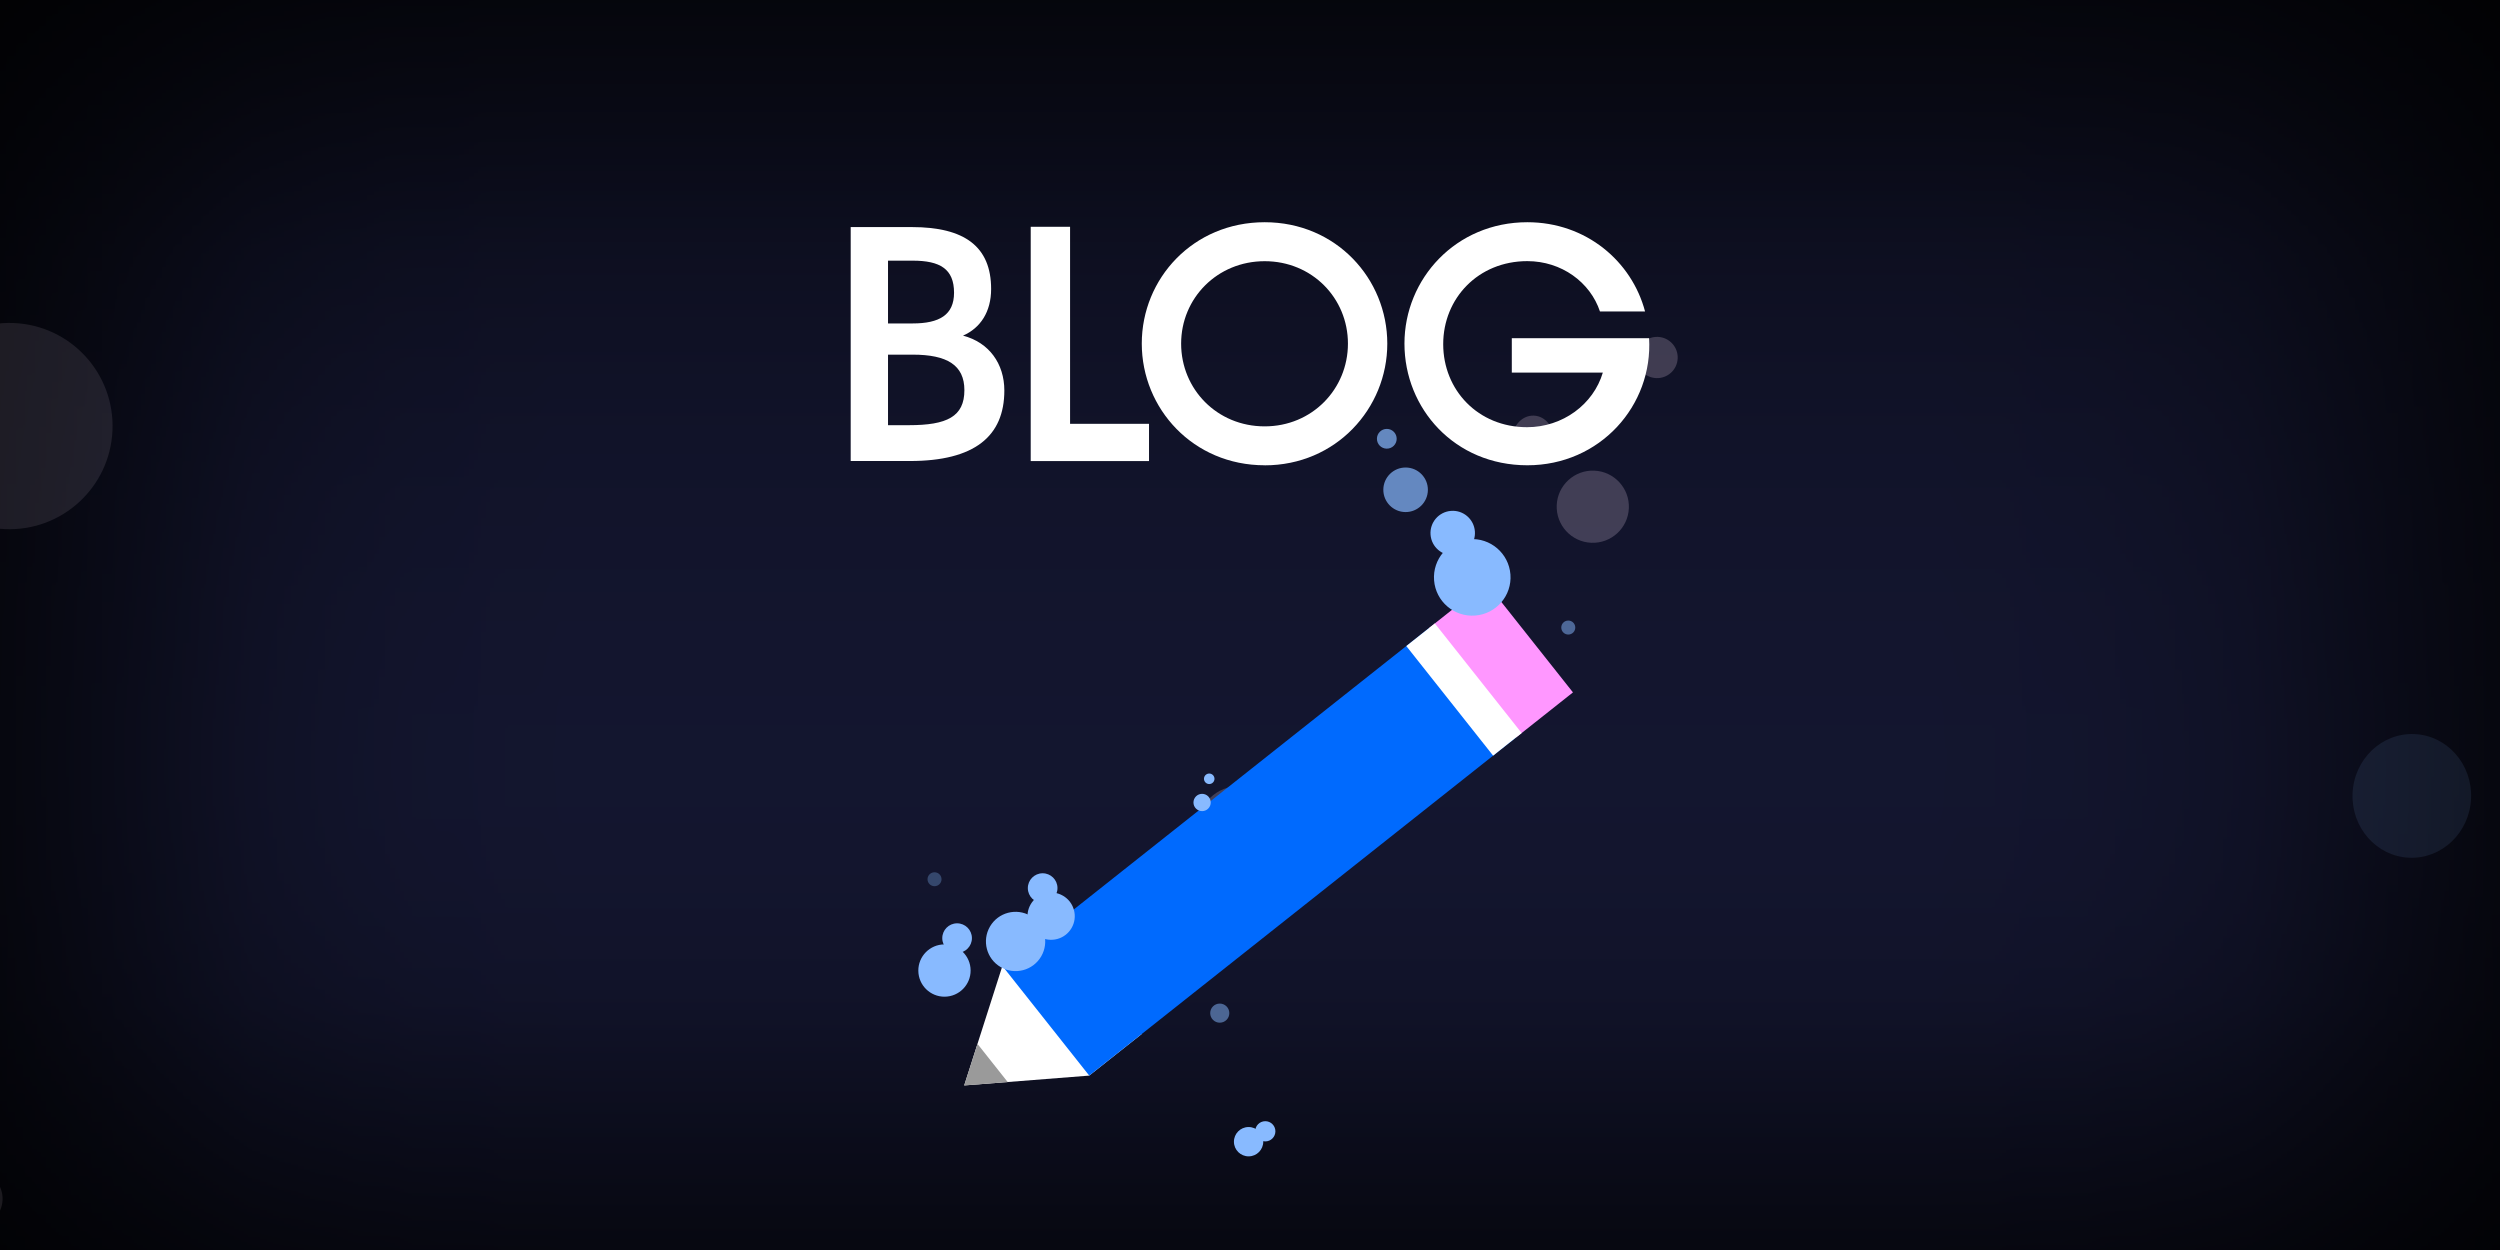
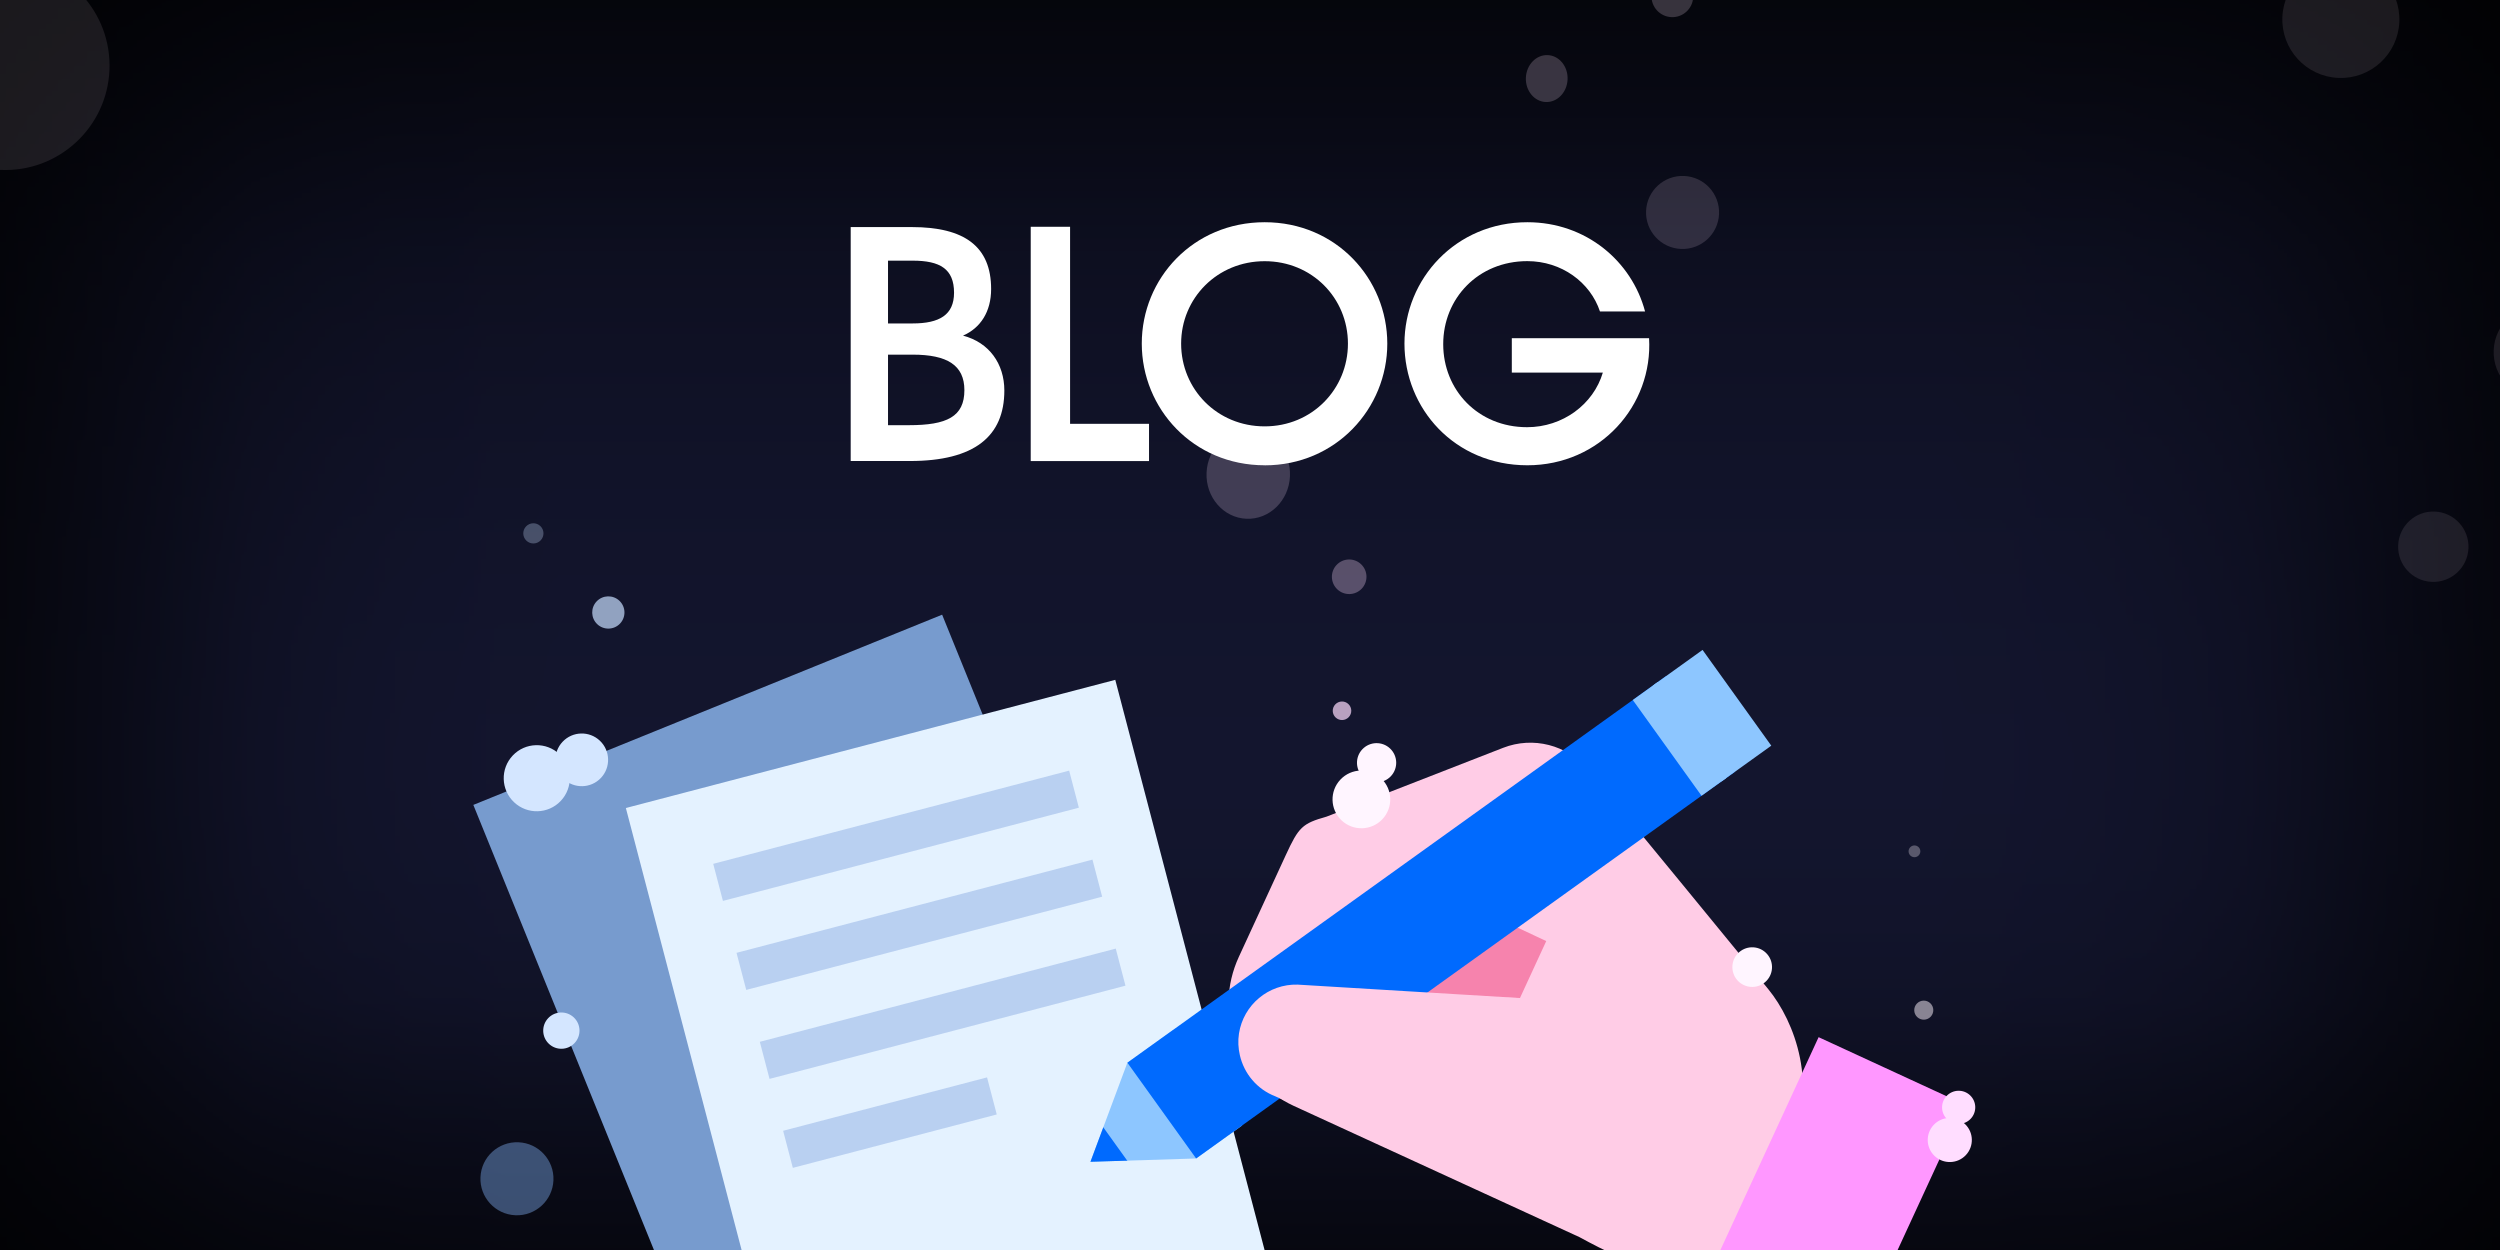
<svg xmlns="http://www.w3.org/2000/svg" width="360" height="180" viewBox="0 0 360 180" fill="none">
-   <g clip-path="url(#clip0_1094_5499)">
+   <g clip-path="url(#clip0_6578_11476)">
    <rect width="360" height="180" fill="black" />
-     <g filter="url(#filter0_f_1094_5499)">
-       <path d="M-116.485 235.366L-182 -24.816L460.424 -60L429.064 85.761L284.06 292.724V473.669L104.902 492L-9.673 320.221L-116.485 235.366Z" fill="url(#paint0_linear_1094_5499)" />
+     <g clip-path="url(#clip1_6578_11476)">
+       <rect width="1148.17" height="180" transform="translate(-394.086)" fill="black" />
+       <g filter="url(#filter0_f_6578_11476)">
+         <path d="M-118.494 246.239L-184.785 -17.024L465.248 -52.625L433.516 94.863L286.795 304.277V487.365L105.515 505.913L-10.417 332.099L-118.494 246.239Z" fill="url(#paint0_linear_6578_11476)" />
+       </g>
+       <circle cx="74.441" cy="169.742" r="5.259" transform="rotate(2.41818 74.441 169.742)" fill="#88BAFF" fill-opacity="0.4" />
+       <ellipse cx="179.75" cy="68.322" rx="6.011" ry="6.386" transform="rotate(2.41818 179.75 68.3219)" fill="#FFE6FF" fill-opacity="0.2" />
+       <circle cx="0.747" cy="9.456" r="15.027" transform="rotate(2.41818 0.74671 9.45617)" fill="#FFE6FF" fill-opacity="0.1" />
+       <circle cx="365.846" cy="50.696" r="6.76" transform="rotate(2.41818 365.846 50.696)" fill="#FFE6FF" fill-opacity="0.1" />
+       <circle cx="350.396" cy="78.728" r="5.066" transform="rotate(2.41818 350.396 78.7282)" fill="#FFE6FF" fill-opacity="0.1" />
+       <circle cx="337.083" cy="2.8" r="8.428" transform="rotate(2.41818 337.083 2.79967)" fill="#FFE6FF" fill-opacity="0.1" />
+       <ellipse cx="222.729" cy="11.313" rx="3.005" ry="3.381" transform="rotate(2.41818 222.729 11.3134)" fill="#FFE6FF" fill-opacity="0.2" />
+       <ellipse cx="235.832" cy="185.583" rx="5.635" ry="6.011" transform="rotate(2.41818 235.832 185.583)" fill="#88BAFF" fill-opacity="0.4" />
+       <circle cx="242.289" cy="30.594" r="5.259" transform="rotate(2.41818 242.289 30.5938)" fill="#FFE6FF" fill-opacity="0.15" />
+       <circle cx="240.817" cy="-0.535" r="3.005" transform="rotate(2.41818 240.817 -0.534548)" fill="#FFE6FF" fill-opacity="0.2" />
+       <rect x="68.16" y="115.906" width="72.852" height="93.824" transform="rotate(-22.0864 68.1602 115.906)" fill="#779BCE" />
+       <rect x="90.123" y="116.352" width="72.852" height="93.824" transform="rotate(-14.6742 90.123 116.352)" fill="#E4F2FF" />
+       <rect x="102.703" y="124.391" width="52.983" height="5.519" transform="rotate(-14.6742 102.703 124.391)" fill="#B9D0F1" />
+       <rect x="106.059" y="137.207" width="52.983" height="5.519" transform="rotate(-14.6742 106.059 137.207)" fill="#B9D0F1" />
+       <rect x="109.414" y="150.02" width="52.983" height="5.519" transform="rotate(-14.6742 109.414 150.02)" fill="#B9D0F1" />
+       <rect x="112.77" y="162.832" width="30.355" height="5.519" transform="rotate(-14.6742 112.77 162.832)" fill="#B9D0F1" />
+       <path d="M257.602 165.885C261.996 156.363 258.454 147.115 254.628 142.435C250.801 137.755 233.703 116.87 228.618 110.797C225.646 107.25 220.756 106.009 216.445 107.688L191.037 117.591C187.522 118.58 187.013 119.105 185.16 123.12L178.395 137.783C174.652 145.895 178.192 155.507 186.306 159.251L227.427 178.139C242.734 186.492 248.552 185.5 256.988 167.216L257.602 165.885Z" fill="#FFCCE6" />
+       <path d="M218.872 143.722L222.659 135.514L217.542 133.116L209.571 137.072L201.258 143.401L218.872 143.722Z" fill="#F683AD" />
+       <path d="M172.24 166.822L157.024 167.296L162.342 153.031L168.969 148.275L178.867 162.067L172.24 166.822Z" fill="#8DC6FF" />
+       <path d="M172.242 166.82L162.344 153.029L239.888 97.376L249.787 111.167L172.242 166.82Z" fill="#006AFE" />
+       <rect x="247.896" y="112.523" width="16.976" height="8.825" transform="rotate(-125.667 247.896 112.523)" fill="#8DC6FF" />
+       <rect x="245.02" y="114.59" width="16.976" height="4.42" transform="rotate(-125.667 245.02 114.59)" fill="#8DC6FF" />
+       <mask id="mask0_6578_11476" style="mask-type:alpha" maskUnits="userSpaceOnUse" x="157" y="148" width="22" height="20">
+         <path d="M172.24 166.822L157.024 167.296L162.342 153.031L168.969 148.275L178.867 162.067L172.24 166.822Z" fill="white" />
+       </mask>
+       <g mask="url(#mask0_6578_11476)">
+         <rect x="157.291" y="171.137" width="6.551" height="6.42" transform="rotate(-125.667 157.291 171.137)" fill="#006AFE" />
+       </g>
+       <path d="M178.412 148.825C178.248 149.889 178.308 150.939 178.537 151.94C179.139 154.59 181.005 156.861 183.667 157.879L215.641 172.403L224.34 144.05L203.383 142.784L186.861 141.785C182.673 141.671 179.059 144.687 178.412 148.825Z" fill="#FFCCE6" />
+       <rect x="261.879" y="149.352" width="23.172" height="39.335" transform="rotate(24.7694 261.879 149.352)" fill="#FF97FF" />
+       <circle cx="196.041" cy="115.114" r="4.156" transform="rotate(133.467 196.041 115.114)" fill="#FFF5FF" />
+       <circle cx="198.23" cy="109.837" r="2.824" transform="rotate(133.467 198.23 109.837)" fill="#FFF5FF" />
+       <circle opacity="0.3" cx="275.682" cy="122.591" r="0.847" transform="rotate(133.467 275.682 122.591)" fill="#FFF5FF" />
+       <circle cx="252.317" cy="139.264" r="2.854" transform="rotate(133.467 252.317 139.264)" fill="#FFF5FF" />
+       <circle opacity="0.3" cx="194.283" cy="83.055" r="2.49" transform="rotate(133.467 194.283 83.0551)" fill="#FFDDFF" />
+       <circle opacity="0.5" cx="277.023" cy="145.462" r="1.372" transform="rotate(133.467 277.023 145.462)" fill="#FFF5FF" />
+       <circle opacity="0.7" cx="193.25" cy="102.351" r="1.335" transform="rotate(133.467 193.25 102.351)" fill="#FFDDFF" />
+       <circle cx="280.769" cy="164.159" r="3.176" transform="rotate(133.467 280.769 164.159)" fill="#FFDDFF" />
+       <circle cx="282.048" cy="159.458" r="2.389" transform="rotate(133.467 282.048 159.458)" fill="#FFDDFF" />
+       <circle cx="77.293" cy="112.063" r="4.758" transform="rotate(133.467 77.2928 112.063)" fill="#D4E6FF" />
+       <circle cx="80.836" cy="148.411" r="2.613" transform="rotate(133.467 80.8359 148.411)" fill="#D4E6FF" />
+       <circle cx="83.774" cy="109.417" r="3.794" transform="rotate(133.467 83.7736 109.417)" fill="#D4E6FF" />
+       <circle opacity="0.7" cx="87.601" cy="88.197" r="2.322" transform="rotate(133.467 87.6008 88.1972)" fill="#C7DEFF" />
+       <circle opacity="0.3" cx="76.806" cy="76.805" r="1.454" transform="rotate(133.467 76.806 76.805)" fill="#C7DEFF" />
    </g>
-     <ellipse cx="178.265" cy="119.529" rx="5.94" ry="6.312" transform="rotate(2.41818 178.265 119.529)" fill="#FFE6FF" fill-opacity="0.2" />
-     <ellipse cx="347.302" cy="114.61" rx="8.539" ry="8.911" transform="rotate(2.41818 347.302 114.61)" fill="#88BAFF" fill-opacity="0.1" />
-     <circle cx="1.358" cy="61.354" r="14.851" transform="rotate(2.41818 1.35768 61.3538)" fill="#FFE6FF" fill-opacity="0.1" />
-     <ellipse cx="-2.97" cy="172.654" rx="3.341" ry="3.713" transform="rotate(2.41818 -2.96951 172.654)" fill="#FFE6FF" fill-opacity="0.1" />
-     <ellipse cx="220.743" cy="63.188" rx="2.97" ry="3.341" transform="rotate(2.41818 220.743 63.1875)" fill="#FFE6FF" fill-opacity="0.2" />
-     <circle cx="229.362" cy="72.966" r="5.198" transform="rotate(2.41818 229.362 72.9655)" fill="#FFE6FF" fill-opacity="0.2" />
-     <circle cx="238.619" cy="51.48" r="2.97" transform="rotate(2.41818 238.619 51.4797)" fill="#FFE6FF" fill-opacity="0.2" />
-     <path d="M156.846 154.887L138.844 156.303L144.343 139.104L151.926 133.096L164.429 148.88L156.846 154.887Z" fill="white" />
-     <rect x="156.848" y="154.886" width="20.135" height="78.4" transform="rotate(-128.385 156.848 154.886)" fill="#006AFE" />
-     <rect x="218.301" y="106.204" width="20.135" height="10.467" transform="rotate(-128.385 218.301 106.204)" fill="#FF97FF" />
-     <rect x="215.009" y="108.812" width="20.135" height="5.243" transform="rotate(-128.385 215.009 108.812)" fill="white" />
-     <mask id="mask0_1094_5499" style="mask-type:alpha" maskUnits="userSpaceOnUse" x="138" y="133" width="27" height="24">
-       <path d="M156.846 154.887L138.844 156.304L144.343 139.104L151.926 133.097L164.429 148.88L156.846 154.887Z" fill="white" />
-     </mask>
-     <g mask="url(#mask0_1094_5499)">
-       <rect x="139.377" y="160.839" width="7.771" height="7.614" transform="rotate(-128.385 139.377 160.839)" fill="#9A9A9A" />
-     </g>
-     <circle cx="146.244" cy="135.571" r="4.269" transform="rotate(120.226 146.244 135.571)" fill="#88BAFF" />
-     <circle cx="151.362" cy="131.928" r="3.404" transform="rotate(120.226 151.362 131.928)" fill="#88BAFF" />
-     <circle cx="3.208" cy="3.208" r="3.208" transform="matrix(0.999959 0.00902067 0.00902067 -0.999959 199.171 73.7087)" fill="#88BAFF" fill-opacity="0.7" />
-     <circle cx="212.005" cy="83.142" r="5.514" transform="rotate(85.5672 212.005 83.1416)" fill="#88BAFF" />
-     <circle cx="136.004" cy="139.759" r="3.765" transform="rotate(179.483 136.004 139.759)" fill="#88BAFF" />
-     <circle cx="137.822" cy="135.093" r="2.135" transform="rotate(179.483 137.822 135.093)" fill="#88BAFF" />
-     <circle cx="150.143" cy="127.886" r="2.135" transform="rotate(179.483 150.143 127.886)" fill="#88BAFF" />
-     <ellipse cx="134.572" cy="126.611" rx="1.009" ry="1.003" transform="rotate(179.483 134.572 126.611)" fill="#88BAFF" fill-opacity="0.3" />
-     <circle cx="179.798" cy="164.404" r="2.112" transform="rotate(179.483 179.798 164.404)" fill="#88BAFF" />
-     <circle cx="182.202" cy="162.908" r="1.456" transform="rotate(179.483 182.202 162.908)" fill="#88BAFF" />
-     <circle cx="175.646" cy="145.891" r="1.377" transform="rotate(179.483 175.646 145.891)" fill="#88BAFF" fill-opacity="0.5" />
-     <circle cx="225.832" cy="90.368" r="1.008" transform="rotate(179.483 225.832 90.3677)" fill="#88BAFF" fill-opacity="0.5" />
-     <circle cx="209.191" cy="76.759" r="3.202" transform="rotate(85.5672 209.191 76.7593)" fill="#88BAFF" />
-     <circle cx="173.103" cy="115.558" r="1.245" transform="rotate(123.498 173.103 115.558)" fill="#88BAFF" />
-     <circle cx="174.129" cy="112.146" r="0.757" transform="rotate(123.498 174.129 112.146)" fill="#88BAFF" />
-     <circle cx="1.423" cy="1.423" r="1.423" transform="matrix(0.999959 0.00902067 0.00902067 -0.999959 198.264 64.594)" fill="#88BAFF" fill-opacity="0.7" />
  </g>
-   <g clip-path="url(#clip1_1094_5499)">
-     <path d="M122.5 32.699H131.31C138.915 32.699 142.722 35.522 142.722 41.62C142.722 44.895 141.189 47.231 138.674 48.332C142.437 49.312 144.625 52.383 144.625 56.237C144.625 62.83 140.327 66.386 131.026 66.386H122.5V32.699ZM131.431 46.575C135.272 46.575 137.382 45.347 137.382 42.157C137.382 38.72 135.358 37.535 131.431 37.535H127.874V46.583H131.431V46.575ZM130.897 61.226C136.357 61.226 138.872 59.998 138.872 56.186C138.872 52.587 136.392 51.069 131.431 51.069H127.874V61.226H130.888H130.897Z" fill="white" />
-     <path d="M148.423 32.657H154.09V61.03H165.458V66.394H148.423V32.657Z" fill="white" />
+   <g clip-path="url(#clip2_6578_11476)">
+     <path d="M122.5 32.699H131.31C138.915 32.699 142.722 35.522 142.722 41.62C142.722 44.895 141.189 47.231 138.674 48.331C142.437 49.312 144.625 52.383 144.625 56.237C144.625 62.83 140.327 66.386 131.026 66.386H122.5V32.699ZM131.431 46.575C135.272 46.575 137.382 45.347 137.382 42.157C137.382 38.72 135.358 37.535 131.431 37.535H127.874V46.583H131.431V46.575ZM130.897 61.226C136.357 61.226 138.872 59.998 138.872 56.186C138.872 52.587 136.392 51.069 131.431 51.069H127.874V61.226H130.888H130.897Z" fill="white" />
+     <path d="M148.424 32.656H154.091V61.03H165.459V66.394H148.424V32.656Z" fill="white" />
    <path d="M182.114 67C171.823 67 164.416 58.855 164.416 49.474C164.416 40.093 171.823 32 182.114 32C192.406 32 199.77 40.145 199.77 49.483C199.77 58.821 192.372 67.008 182.114 67.008V67ZM182.114 61.397C188.935 61.397 194.103 56.033 194.103 49.483C194.103 42.933 188.935 37.612 182.114 37.612C175.293 37.612 170.083 42.933 170.083 49.483C170.083 56.033 175.25 61.397 182.114 61.397Z" fill="white" />
-     <path d="M202.241 49.483C202.241 40.153 209.639 32 219.939 32C228.414 32 234.985 37.646 236.888 44.852H230.395C228.991 40.639 224.857 37.603 219.931 37.603C212.86 37.603 207.822 42.967 207.822 49.56C207.822 56.152 212.826 61.516 219.896 61.516C225.021 61.516 229.447 58.242 230.808 53.653H217.7V48.698H237.466C238.043 58.404 230.395 67 219.939 67C209.484 67 202.241 58.855 202.241 49.474V49.483Z" fill="white" />
+     <path d="M202.242 49.483C202.242 40.153 209.64 32 219.94 32C228.415 32 234.986 37.646 236.889 44.852H230.396C228.992 40.639 224.858 37.603 219.932 37.603C212.861 37.603 207.823 42.967 207.823 49.56C207.823 56.152 212.827 61.516 219.897 61.516C225.022 61.516 229.448 58.242 230.809 53.653H217.701V48.698H237.466C238.044 58.404 230.396 67 219.94 67C209.485 67 202.242 58.855 202.242 49.474V49.483Z" fill="white" />
  </g>
  <defs>
-     <filter id="filter0_f_1094_5499" x="-387.4" y="-265.4" width="1053.22" height="962.8" filterUnits="userSpaceOnUse" color-interpolation-filters="sRGB">
+     <filter id="filter0_f_6578_11476" x="-307.616" y="-175.456" width="895.694" height="804.2" filterUnits="userSpaceOnUse" color-interpolation-filters="sRGB">
      <feFlood flood-opacity="0" result="BackgroundImageFix" />
      <feBlend mode="normal" in="SourceGraphic" in2="BackgroundImageFix" result="shape" />
-       <feGaussianBlur stdDeviation="102.7" result="effect1_foregroundBlur_1094_5499" />
+       <feGaussianBlur stdDeviation="61.415" result="effect1_foregroundBlur_6578_11476" />
    </filter>
-     <linearGradient id="paint0_linear_1094_5499" x1="139.212" y1="-3.854" x2="139.212" y2="492" gradientUnits="userSpaceOnUse">
+     <linearGradient id="paint0_linear_6578_11476" x1="140.231" y1="4.186" x2="140.231" y2="505.913" gradientUnits="userSpaceOnUse">
      <stop stop-color="#1A1D3F" stop-opacity="0.55" />
      <stop offset="1" stop-color="#2D336E" />
    </linearGradient>
-     <clipPath id="clip0_1094_5499">
+     <clipPath id="clip0_6578_11476">
      <rect width="360" height="180" fill="white" />
    </clipPath>
-     <clipPath id="clip1_1094_5499">
+     <clipPath id="clip1_6578_11476">
+       <rect width="1148.17" height="180" fill="white" transform="translate(-394.086)" />
+     </clipPath>
+     <clipPath id="clip2_6578_11476">
      <rect width="115" height="35" fill="white" transform="translate(122.5 32)" />
    </clipPath>
  </defs>
</svg>
